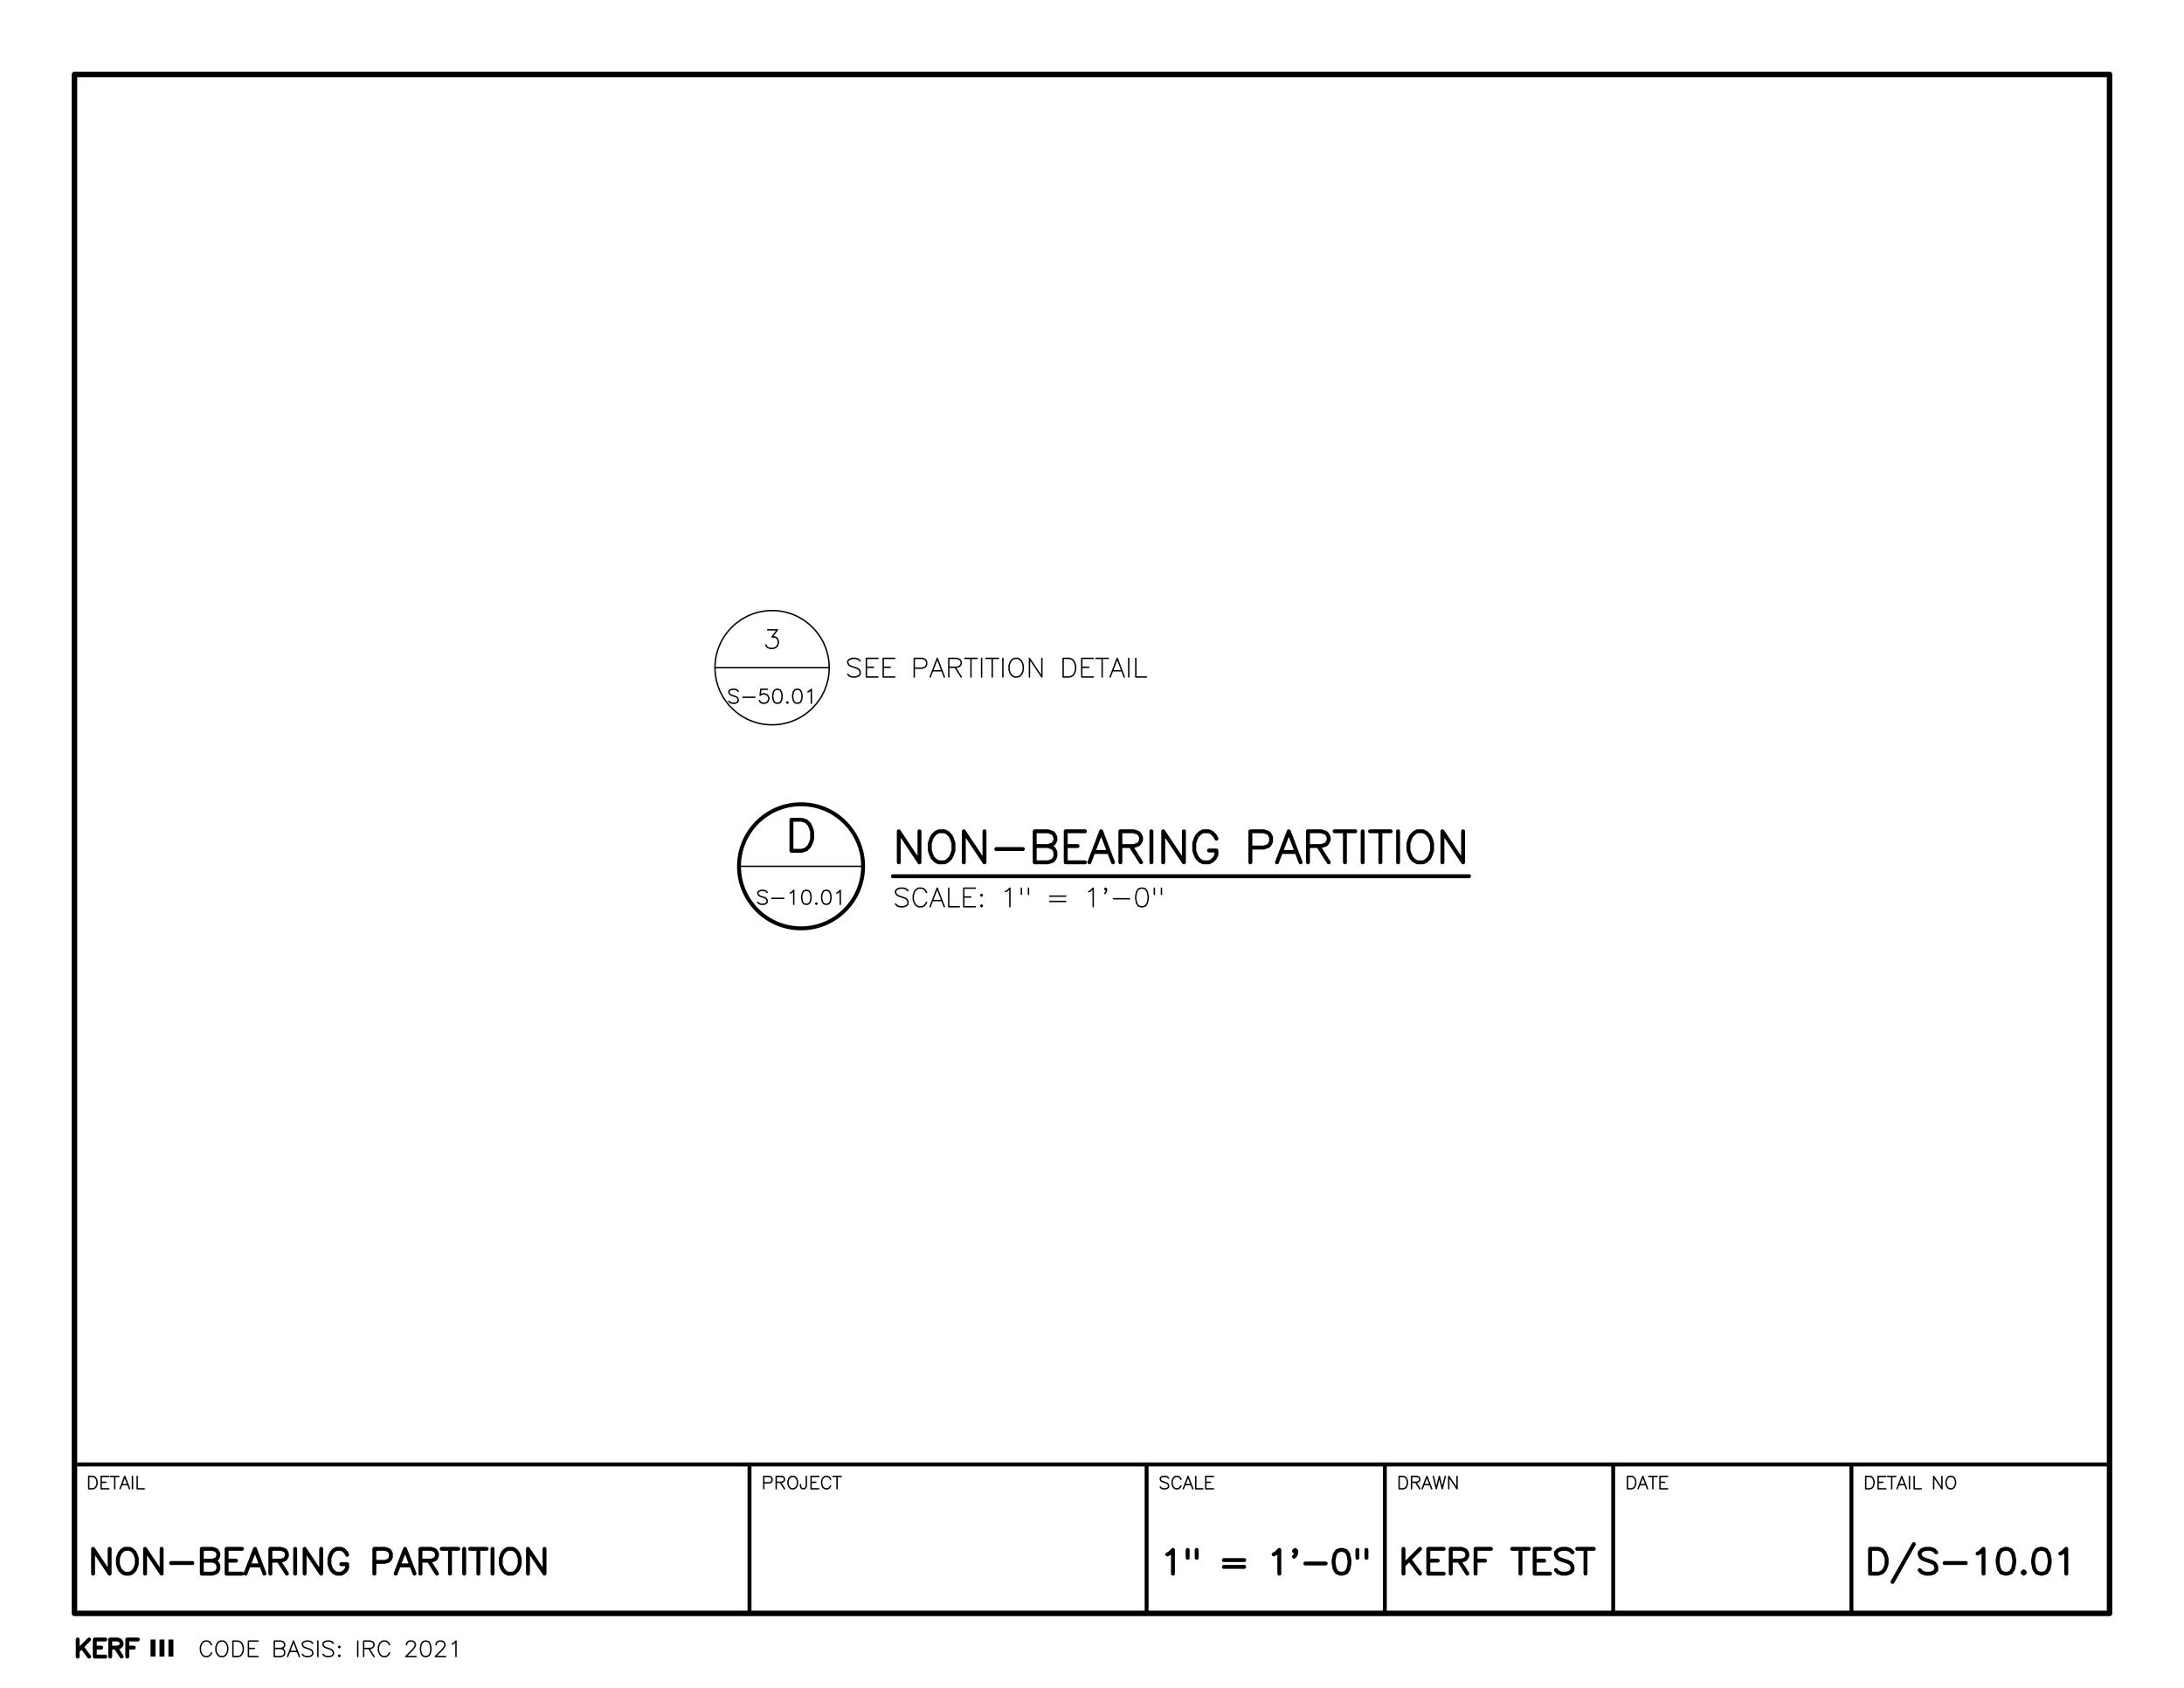
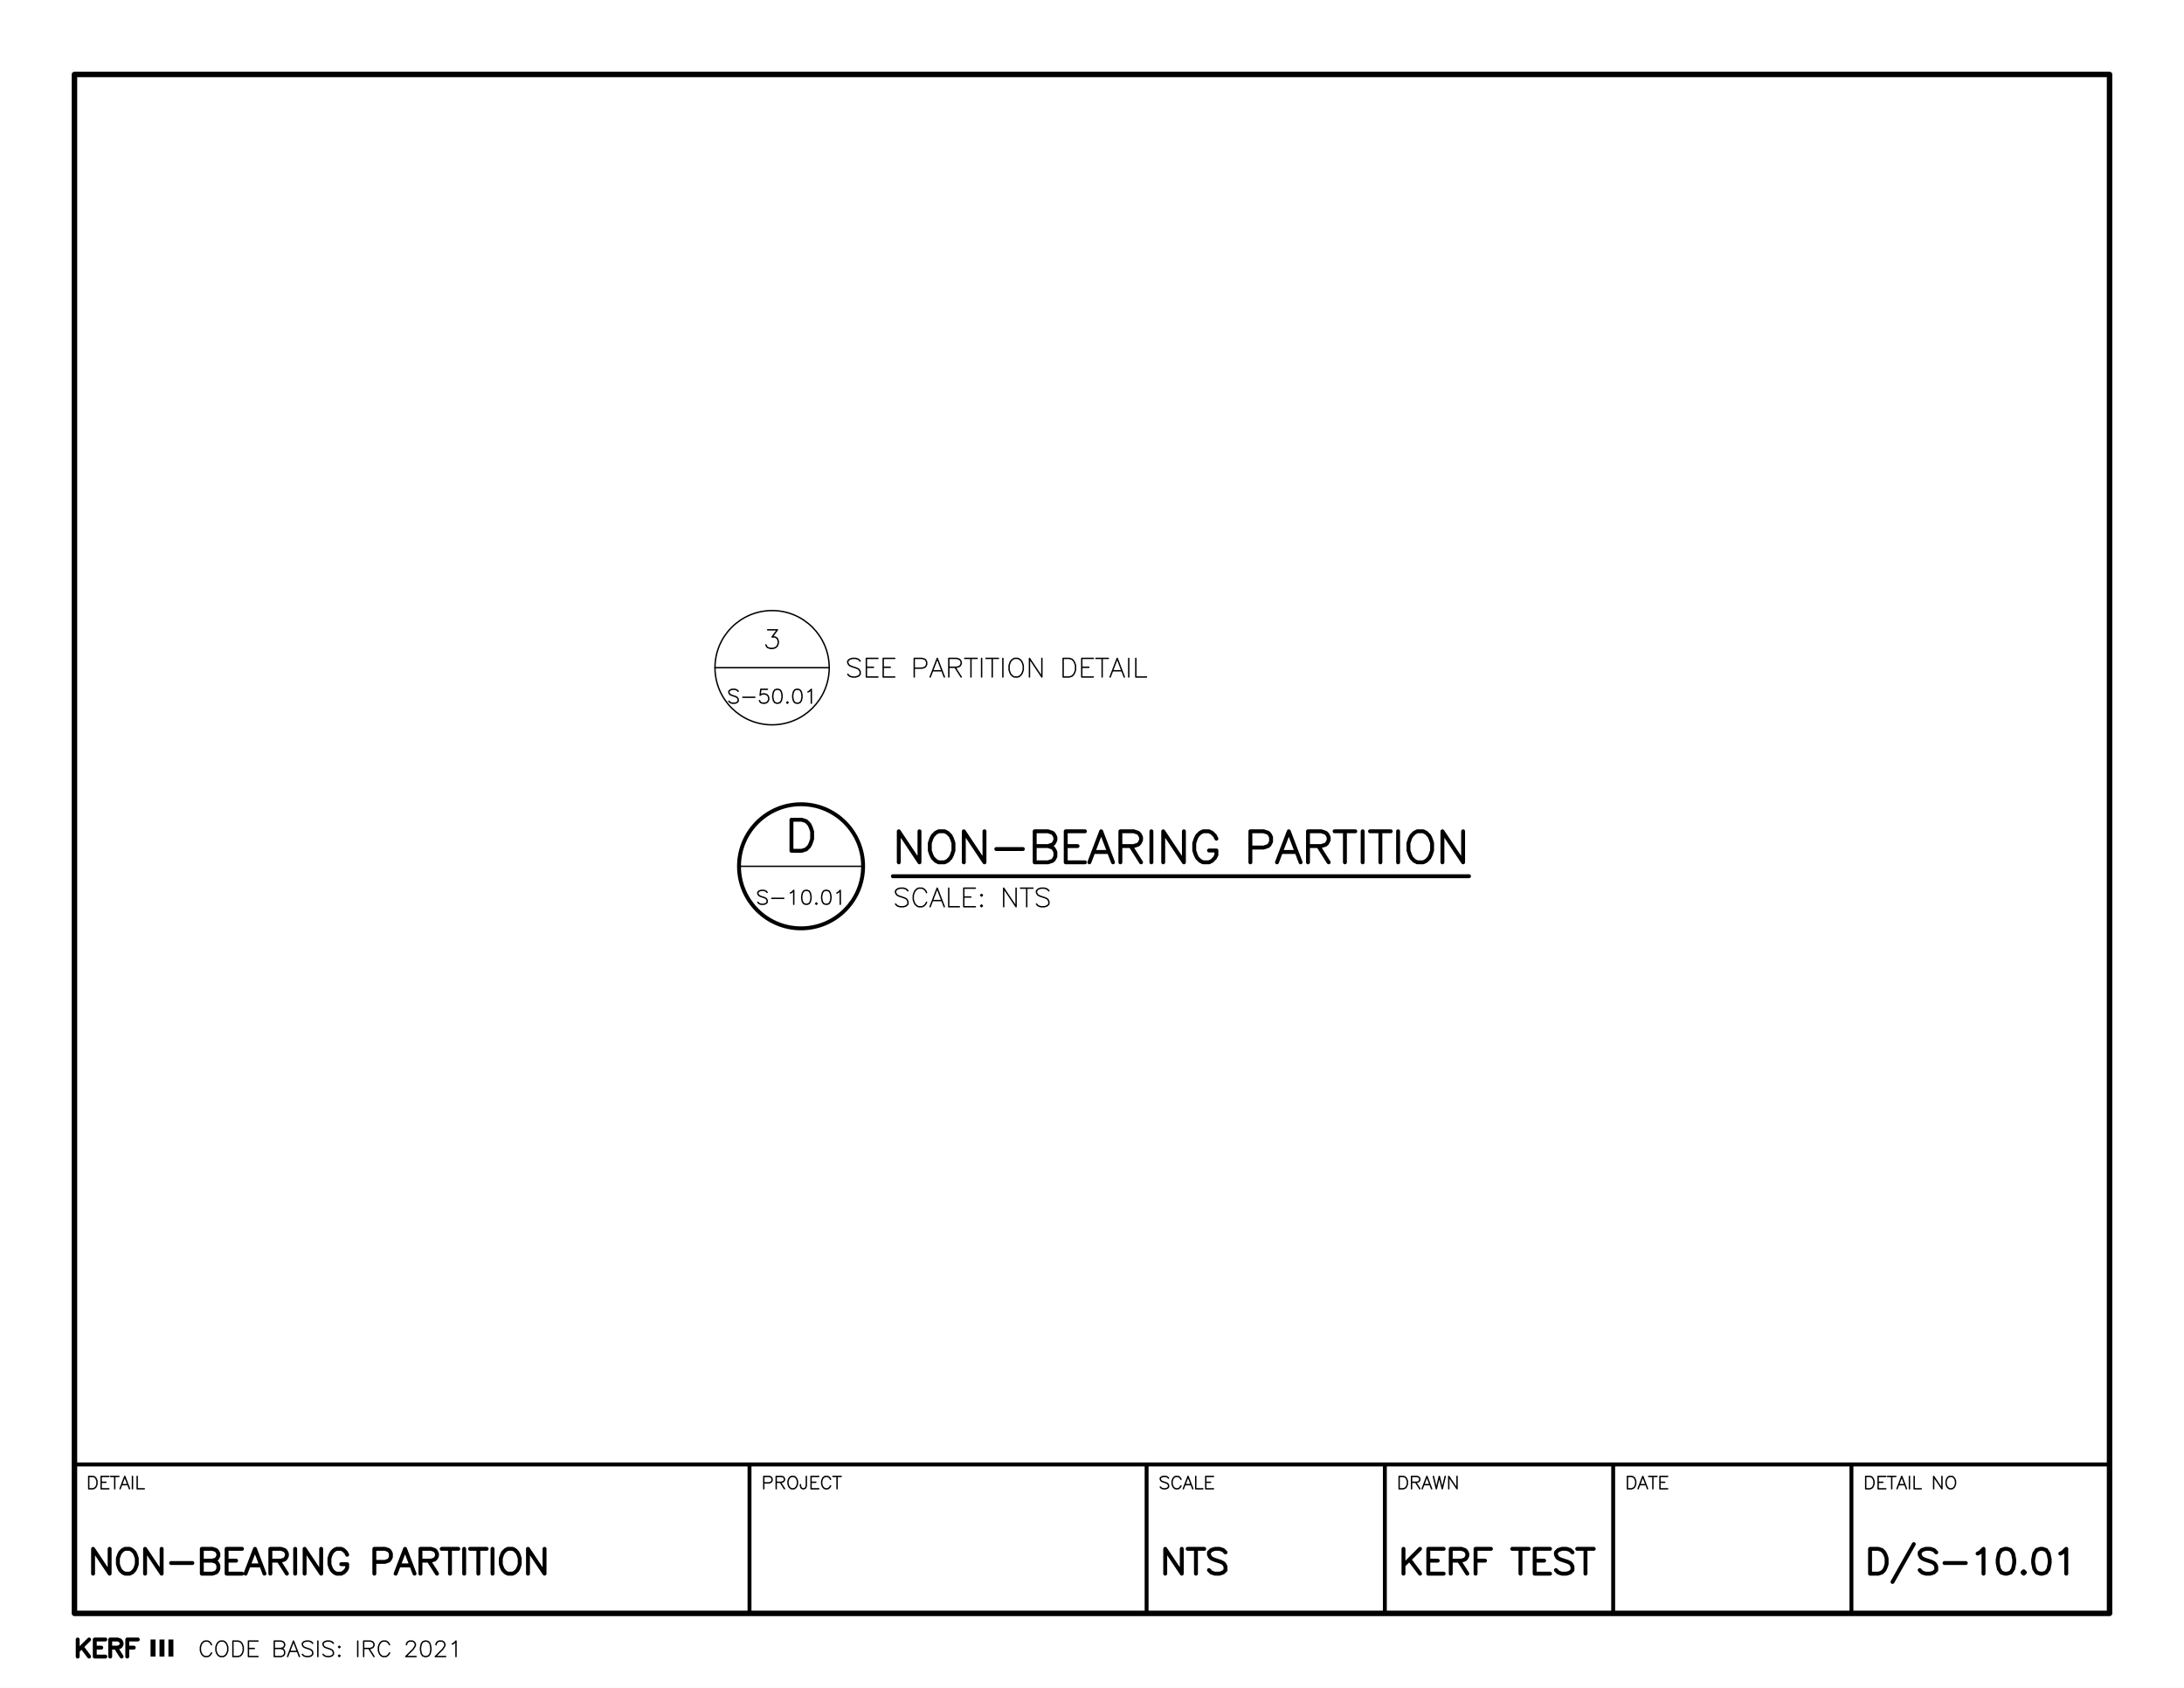
<svg xmlns="http://www.w3.org/2000/svg" width="11in" height="8.5in" viewBox="0 0 1056 816">
  <rect width="100%" height="100%" fill="#fff" />
  <g id="S-ANNO-NOTE">
    <g data-src="r_see">
      <path d="M345.706 322.8A27.617 27.617 0 0 1 400.94 322.8A27.617 27.617 0 0 1 345.706 322.8Z" fill="none" stroke="#000" stroke-linecap="round" stroke-linejoin="round" stroke-width="0.68" />
      <path d="M345.706 322.8L400.94 322.8" fill="none" stroke="#000" stroke-linecap="round" stroke-linejoin="round" stroke-width="0.68" />
      <path d="M371.18 304.491L375.894 304.491L373.323 307.92L374.609 307.92L375.466 308.349L375.894 308.777L376.323 310.063L376.323 310.92L375.894 312.206L375.037 313.063L373.751 313.491L372.466 313.491L371.18 313.063L370.751 312.634L370.323 311.777" fill="none" stroke="#000" stroke-linecap="round" stroke-linejoin="round" stroke-width="0.68" />
      <path d="M356.93 334.198L356.287 333.555L355.323 333.234L354.037 333.234L353.073 333.555L352.43 334.198L352.43 334.841L352.751 335.484L353.073 335.805L353.716 336.126L355.644 336.769L356.287 337.091L356.609 337.412L356.93 338.055L356.93 339.019L356.287 339.662L355.323 339.984L354.037 339.984L353.073 339.662L352.43 339.019M359.18 337.091L364.966 337.091M371.073 333.234L367.859 333.234L367.537 336.126L367.859 335.805L368.823 335.484L369.787 335.484L370.751 335.805L371.394 336.448L371.716 337.412L371.716 338.055L371.394 339.019L370.751 339.662L369.787 339.984L368.823 339.984L367.859 339.662L367.537 339.341L367.216 338.698M375.573 333.234L374.609 333.555L373.966 334.519L373.644 336.126L373.644 337.091L373.966 338.698L374.609 339.662L375.573 339.984L376.216 339.984L377.18 339.662L377.823 338.698L378.144 337.091L378.144 336.126L377.823 334.519L377.18 333.555L376.216 333.234L375.573 333.234M380.716 339.341L380.394 339.662L380.716 339.984L381.037 339.662L380.716 339.341M385.216 333.234L384.251 333.555L383.609 334.519L383.287 336.126L383.287 337.091L383.609 338.698L384.251 339.662L385.216 339.984L385.859 339.984L386.823 339.662L387.466 338.698L387.787 337.091L387.787 336.126L387.466 334.519L386.823 333.555L385.859 333.234L385.216 333.234M390.68 334.519L391.323 334.198L392.287 333.234L392.287 339.984" fill="none" stroke="#000" stroke-linecap="round" stroke-linejoin="round" stroke-width="0.68" />
      <path d="M415.906 319.586L415.049 318.729L413.763 318.3L412.049 318.3L410.763 318.729L409.906 319.586L409.906 320.443L410.334 321.3L410.763 321.729L411.62 322.157L414.191 323.014L415.049 323.443L415.477 323.871L415.906 324.729L415.906 326.014L415.049 326.871L413.763 327.3L412.049 327.3L410.763 326.871L409.906 326.014M418.906 318.3L418.906 327.3M418.906 318.3L424.477 318.3M418.906 322.586L422.334 322.586M418.906 327.3L424.477 327.3M427.049 318.3L427.049 327.3M427.049 318.3L432.62 318.3M427.049 322.586L430.477 322.586M427.049 327.3L432.62 327.3M442.049 318.3L442.049 327.3M442.049 318.3L445.906 318.3L447.191 318.729L447.62 319.157L448.049 320.014L448.049 321.3L447.62 322.157L447.191 322.586L445.906 323.014L442.049 323.014M453.191 318.3L449.763 327.3M453.191 318.3L456.62 327.3M451.049 324.3L455.334 324.3M458.763 318.3L458.763 327.3M458.763 318.3L462.62 318.3L463.906 318.729L464.334 319.157L464.763 320.014L464.763 320.871L464.334 321.729L463.906 322.157L462.62 322.586L458.763 322.586M461.763 322.586L464.763 327.3M469.477 318.3L469.477 327.3M466.477 318.3L472.477 318.3M474.62 318.3L474.62 327.3M479.763 318.3L479.763 327.3M476.763 318.3L482.763 318.3M484.906 318.3L484.906 327.3M490.477 318.3L489.62 318.729L488.763 319.586L488.334 320.443L487.906 321.729L487.906 323.871L488.334 325.157L488.763 326.014L489.62 326.871L490.477 327.3L492.191 327.3L493.049 326.871L493.906 326.014L494.334 325.157L494.763 323.871L494.763 321.729L494.334 320.443L493.906 319.586L493.049 318.729L492.191 318.3L490.477 318.3M497.763 318.3L497.763 327.3M497.763 318.3L503.763 327.3M503.763 318.3L503.763 327.3M514.049 318.3L514.049 327.3M514.049 318.3L517.049 318.3L518.334 318.729L519.191 319.586L519.62 320.443L520.049 321.729L520.049 323.871L519.62 325.157L519.191 326.014L518.334 326.871L517.049 327.3L514.049 327.3M523.049 318.3L523.049 327.3M523.049 318.3L528.62 318.3M523.049 322.586L526.477 322.586M523.049 327.3L528.62 327.3M532.906 318.3L532.906 327.3M529.906 318.3L535.906 318.3M540.191 318.3L536.763 327.3M540.191 318.3L543.62 327.3M538.049 324.3L542.334 324.3M545.763 318.3L545.763 327.3M549.191 318.3L549.191 327.3M549.191 327.3L554.334 327.3" fill="none" stroke="#000" stroke-linecap="round" stroke-linejoin="round" stroke-width="0.68" />
    </g>
    <g data-src="title:D">
      <path d="M357.323 418.817L417.323 418.817" fill="none" stroke="#000" stroke-linecap="round" stroke-linejoin="round" stroke-width="0.68" />
    </g>
  </g>
  <g id="S-ANNO-TTLB">
    <g data-src="title:D">
      <path d="M357.323 418.817A30 30 0 0 1 417.323 418.817A30 30 0 0 1 357.323 418.817Z" fill="none" stroke="#000" stroke-linecap="round" stroke-linejoin="round" stroke-width="1.89" />
      <path d="M382.68 396.317L382.68 411.317M382.68 396.317L387.68 396.317L389.823 397.031L391.251 398.46L391.966 399.889L392.68 402.031L392.68 405.603L391.966 407.746L391.251 409.174L389.823 410.603L387.68 411.317L382.68 411.317" fill="none" stroke="#000" stroke-linecap="round" stroke-linejoin="round" stroke-width="1.89" />
      <path d="M370.93 431.406L370.287 430.764L369.323 430.442L368.037 430.442L367.073 430.764L366.43 431.406L366.43 432.049L366.751 432.692L367.073 433.014L367.716 433.335L369.644 433.978L370.287 434.299L370.609 434.621L370.93 435.264L370.93 436.228L370.287 436.871L369.323 437.192L368.037 437.192L367.073 436.871L366.43 436.228M373.18 434.299L378.966 434.299M382.18 431.728L382.823 431.406L383.787 430.442L383.787 437.192M389.573 430.442L388.609 430.764L387.966 431.728L387.644 433.335L387.644 434.299L387.966 435.906L388.609 436.871L389.573 437.192L390.216 437.192L391.18 436.871L391.823 435.906L392.144 434.299L392.144 433.335L391.823 431.728L391.18 430.764L390.216 430.442L389.573 430.442M394.716 436.549L394.394 436.871L394.716 437.192L395.037 436.871L394.716 436.549M399.216 430.442L398.251 430.764L397.609 431.728L397.287 433.335L397.287 434.299L397.609 435.906L398.251 436.871L399.216 437.192L399.859 437.192L400.823 436.871L401.466 435.906L401.787 434.299L401.787 433.335L401.466 431.728L400.823 430.764L399.859 430.442L399.216 430.442M404.68 431.728L405.323 431.406L406.287 430.442L406.287 437.192" fill="none" stroke="#000" stroke-linecap="round" stroke-linejoin="round" stroke-width="0.68" />
      <path d="M434.58 401.897L434.58 416.897M434.58 401.897L444.58 416.897M444.58 401.897L444.58 416.897M453.866 401.897L452.437 402.611L451.009 404.04L450.294 405.469L449.58 407.611L449.58 411.183L450.294 413.326L451.009 414.754L452.437 416.183L453.866 416.897L456.723 416.897L458.151 416.183L459.58 414.754L460.294 413.326L461.009 411.183L461.009 407.611L460.294 405.469L459.58 404.04L458.151 402.611L456.723 401.897L453.866 401.897M466.009 401.897L466.009 416.897M466.009 401.897L476.009 416.897M476.009 401.897L476.009 416.897M481.723 410.469L494.58 410.469M500.294 401.897L500.294 416.897M500.294 401.897L506.723 401.897L508.866 402.611L509.58 403.326L510.294 404.754L510.294 406.183L509.58 407.611L508.866 408.326L506.723 409.04M500.294 409.04L506.723 409.04L508.866 409.754L509.58 410.469L510.294 411.897L510.294 414.04L509.58 415.469L508.866 416.183L506.723 416.897L500.294 416.897M515.294 401.897L515.294 416.897M515.294 401.897L524.58 401.897M515.294 409.04L521.009 409.04M515.294 416.897L524.58 416.897M532.437 401.897L526.723 416.897M532.437 401.897L538.151 416.897M528.866 411.897L536.009 411.897M541.723 401.897L541.723 416.897M541.723 401.897L548.151 401.897L550.294 402.611L551.009 403.326L551.723 404.754L551.723 406.183L551.009 407.611L550.294 408.326L548.151 409.04L541.723 409.04M546.723 409.04L551.723 416.897M556.723 401.897L556.723 416.897M562.437 401.897L562.437 416.897M562.437 401.897L572.437 416.897M572.437 401.897L572.437 416.897M588.151 405.469L587.437 404.04L586.009 402.611L584.58 401.897L581.723 401.897L580.294 402.611L578.866 404.04L578.151 405.469L577.437 407.611L577.437 411.183L578.151 413.326L578.866 414.754L580.294 416.183L581.723 416.897L584.58 416.897L586.009 416.183L587.437 414.754L588.151 413.326L588.151 411.183M584.58 411.183L588.151 411.183M604.58 401.897L604.58 416.897M604.58 401.897L611.009 401.897L613.151 402.611L613.866 403.326L614.58 404.754L614.58 406.897L613.866 408.326L613.151 409.04L611.009 409.754L604.58 409.754M623.151 401.897L617.437 416.897M623.151 401.897L628.866 416.897M619.58 411.897L626.723 411.897M632.437 401.897L632.437 416.897M632.437 401.897L638.866 401.897L641.009 402.611L641.723 403.326L642.437 404.754L642.437 406.183L641.723 407.611L641.009 408.326L638.866 409.04L632.437 409.04M637.437 409.04L642.437 416.897M650.294 401.897L650.294 416.897M645.294 401.897L655.294 401.897M658.866 401.897L658.866 416.897M667.437 401.897L667.437 416.897M662.437 401.897L672.437 401.897M676.009 401.897L676.009 416.897M685.294 401.897L683.866 402.611L682.437 404.04L681.723 405.469L681.009 407.611L681.009 411.183L681.723 413.326L682.437 414.754L683.866 416.183L685.294 416.897L688.151 416.897L689.58 416.183L691.009 414.754L691.723 413.326L692.437 411.183L692.437 407.611L691.723 405.469L691.009 404.04L689.58 402.611L688.151 401.897L685.294 401.897M697.437 401.897L697.437 416.897M697.437 401.897L707.437 416.897M707.437 401.897L707.437 416.897" fill="none" stroke="#000" stroke-linecap="round" stroke-linejoin="round" stroke-width="1.89" />
      <path d="M431.723 423.617L710.294 423.617" fill="none" stroke="#000" stroke-linecap="round" stroke-linejoin="round" stroke-width="1.89" />
-       <path d="M439.009 430.663L438.151 429.806L436.866 429.377L435.151 429.377L433.866 429.806L433.009 430.663L433.009 431.52L433.437 432.377L433.866 432.806L434.723 433.234L437.294 434.091L438.151 434.52L438.58 434.949L439.009 435.806L439.009 437.091L438.151 437.949L436.866 438.377L435.151 438.377L433.866 437.949L433.009 437.091M448.009 431.52L447.58 430.663L446.723 429.806L445.866 429.377L444.151 429.377L443.294 429.806L442.437 430.663L442.009 431.52L441.58 432.806L441.58 434.949L442.009 436.234L442.437 437.091L443.294 437.949L444.151 438.377L445.866 438.377L446.723 437.949L447.58 437.091L448.009 436.234M453.151 429.377L449.723 438.377M453.151 429.377L456.58 438.377M451.009 435.377L455.294 435.377M458.723 429.377L458.723 438.377M458.723 438.377L463.866 438.377M466.009 429.377L466.009 438.377M466.009 429.377L471.58 429.377M466.009 433.663L469.437 433.663M466.009 438.377L471.58 438.377M474.58 432.377L474.151 432.806L474.58 433.234L475.009 432.806L474.58 432.377M474.58 437.52L474.151 437.949L474.58 438.377L475.009 437.949L474.58 437.52M486.151 431.091L487.009 430.663L488.294 429.377L488.294 438.377M493.866 429.377L493.866 432.377M497.294 429.377L497.294 432.377M507.58 433.234L515.294 433.234M507.58 435.806L515.294 435.806M526.437 431.091L527.294 430.663L528.58 429.377L528.58 438.377M534.58 430.234L534.151 429.806L534.58 429.377L535.009 429.806L535.009 430.663L534.58 431.52L534.151 431.949M538.437 434.52L546.151 434.52M551.723 429.377L550.437 429.806L549.58 431.091L549.151 433.234L549.151 434.52L549.58 436.663L550.437 437.949L551.723 438.377L552.58 438.377L553.866 437.949L554.723 436.663L555.151 434.52L555.151 433.234L554.723 431.091L553.866 429.806L552.58 429.377L551.723 429.377M558.151 429.377L558.151 432.377M561.58 429.377L561.58 432.377" fill="none" stroke="#000" stroke-linecap="round" stroke-linejoin="round" stroke-width="0.68" />
+       <path d="M439.009 430.663L438.151 429.806L436.866 429.377L435.151 429.377L433.866 429.806L433.009 430.663L433.009 431.52L433.437 432.377L433.866 432.806L434.723 433.234L437.294 434.091L438.151 434.52L438.58 434.949L439.009 435.806L439.009 437.091L438.151 437.949L436.866 438.377L435.151 438.377L433.866 437.949L433.009 437.091M448.009 431.52L447.58 430.663L446.723 429.806L445.866 429.377L444.151 429.377L443.294 429.806L442.437 430.663L442.009 431.52L441.58 432.806L441.58 434.949L442.009 436.234L442.437 437.091L443.294 437.949L444.151 438.377L445.866 438.377L446.723 437.949L447.58 437.091L448.009 436.234M453.151 429.377L449.723 438.377M453.151 429.377L456.58 438.377M451.009 435.377L455.294 435.377M458.723 429.377L458.723 438.377M458.723 438.377L463.866 438.377M466.009 429.377L466.009 438.377M466.009 429.377L471.58 429.377M466.009 433.663L469.437 433.663M466.009 438.377L471.58 438.377M474.58 432.377L474.151 432.806L474.58 433.234L475.009 432.806L474.58 432.377M474.58 437.52L474.151 437.949L474.58 438.377L475.009 437.949L474.58 437.52M485.294 429.377L485.294 438.377M485.294 429.377L491.294 438.377M491.294 429.377L491.294 438.377M496.437 429.377L496.437 438.377M493.437 429.377L499.437 429.377M507.151 430.663L506.294 429.806L505.009 429.377L503.294 429.377L502.009 429.806L501.151 430.663L501.151 431.52L501.58 432.377L502.009 432.806L502.866 433.234L505.437 434.091L506.294 434.52L506.723 434.949L507.151 435.806L507.151 437.091L506.294 437.949L505.009 438.377L503.294 438.377L502.009 437.949L501.151 437.091" fill="none" stroke="#000" stroke-linecap="round" stroke-linejoin="round" stroke-width="0.68" />
    </g>
    <g data-src="sheet">
      <path d="M36 780L1020 780L1020 36L36 36L36 780Z" fill="none" stroke="#000" stroke-linecap="round" stroke-linejoin="round" stroke-width="2.646" />
      <path d="M36 780L1020 780L1020 708L36 708L36 780Z" fill="none" stroke="#000" stroke-linecap="round" stroke-linejoin="round" stroke-width="1.89" />
      <path d="M42.903 713.76L42.903 719.76M42.903 713.76L44.903 713.76L45.76 714.046L46.331 714.617L46.617 715.189L46.903 716.046L46.903 717.474L46.617 718.331L46.331 718.903L45.76 719.474L44.903 719.76L42.903 719.76M48.903 713.76L48.903 719.76M48.903 713.76L52.617 713.76M48.903 716.617L51.189 716.617M48.903 719.76L52.617 719.76M55.474 713.76L55.474 719.76M53.474 713.76L57.474 713.76M60.331 713.76L58.046 719.76M60.331 713.76L62.617 719.76M58.903 717.76L61.76 717.76M64.046 713.76L64.046 719.76M66.331 713.76L66.331 719.76M66.331 719.76L69.76 719.76" fill="none" stroke="#000" stroke-linecap="round" stroke-linejoin="round" stroke-width="0.68" />
      <path d="M45.006 748.8L45.006 760.8M45.006 748.8L53.006 760.8M53.006 748.8L53.006 760.8M60.434 748.8L59.291 749.371L58.149 750.514L57.577 751.657L57.006 753.371L57.006 756.229L57.577 757.943L58.149 759.086L59.291 760.229L60.434 760.8L62.72 760.8L63.863 760.229L65.006 759.086L65.577 757.943L66.149 756.229L66.149 753.371L65.577 751.657L65.006 750.514L63.863 749.371L62.72 748.8L60.434 748.8M70.149 748.8L70.149 760.8M70.149 748.8L78.149 760.8M78.149 748.8L78.149 760.8M82.72 755.657L93.006 755.657M97.577 748.8L97.577 760.8M97.577 748.8L102.72 748.8L104.434 749.371L105.006 749.943L105.577 751.086L105.577 752.229L105.006 753.371L104.434 753.943L102.72 754.514M97.577 754.514L102.72 754.514L104.434 755.086L105.006 755.657L105.577 756.8L105.577 758.514L105.006 759.657L104.434 760.229L102.72 760.8L97.577 760.8M109.577 748.8L109.577 760.8M109.577 748.8L117.006 748.8M109.577 754.514L114.149 754.514M109.577 760.8L117.006 760.8M123.291 748.8L118.72 760.8M123.291 748.8L127.863 760.8M120.434 756.8L126.149 756.8M130.72 748.8L130.72 760.8M130.72 748.8L135.863 748.8L137.577 749.371L138.149 749.943L138.72 751.086L138.72 752.229L138.149 753.371L137.577 753.943L135.863 754.514L130.72 754.514M134.72 754.514L138.72 760.8M142.72 748.8L142.72 760.8M147.291 748.8L147.291 760.8M147.291 748.8L155.291 760.8M155.291 748.8L155.291 760.8M167.863 751.657L167.291 750.514L166.149 749.371L165.006 748.8L162.72 748.8L161.577 749.371L160.434 750.514L159.863 751.657L159.291 753.371L159.291 756.229L159.863 757.943L160.434 759.086L161.577 760.229L162.72 760.8L165.006 760.8L166.149 760.229L167.291 759.086L167.863 757.943L167.863 756.229M165.006 756.229L167.863 756.229M181.006 748.8L181.006 760.8M181.006 748.8L186.149 748.8L187.863 749.371L188.434 749.943L189.006 751.086L189.006 752.8L188.434 753.943L187.863 754.514L186.149 755.086L181.006 755.086M195.863 748.8L191.291 760.8M195.863 748.8L200.434 760.8M193.006 756.8L198.72 756.8M203.291 748.8L203.291 760.8M203.291 748.8L208.434 748.8L210.149 749.371L210.72 749.943L211.291 751.086L211.291 752.229L210.72 753.371L210.149 753.943L208.434 754.514L203.291 754.514M207.291 754.514L211.291 760.8M217.577 748.8L217.577 760.8M213.577 748.8L221.577 748.8M224.434 748.8L224.434 760.8M231.291 748.8L231.291 760.8M227.291 748.8L235.291 748.8M238.149 748.8L238.149 760.8M245.577 748.8L244.434 749.371L243.291 750.514L242.72 751.657L242.149 753.371L242.149 756.229L242.72 757.943L243.291 759.086L244.434 760.229L245.577 760.8L247.863 760.8L249.006 760.229L250.149 759.086L250.72 757.943L251.291 756.229L251.291 753.371L250.72 751.657L250.149 750.514L249.006 749.371L247.863 748.8L245.577 748.8M255.291 748.8L255.291 760.8M255.291 748.8L263.291 760.8M263.291 748.8L263.291 760.8" fill="none" stroke="#000" stroke-linecap="round" stroke-linejoin="round" stroke-width="1.89" />
      <path d="M362.4 780L362.4 708" fill="none" stroke="#000" stroke-linecap="round" stroke-linejoin="round" stroke-width="1.89" />
      <path d="M369.303 713.76L369.303 719.76M369.303 713.76L371.874 713.76L372.731 714.046L373.017 714.331L373.303 714.903L373.303 715.76L373.017 716.331L372.731 716.617L371.874 716.903L369.303 716.903M375.303 713.76L375.303 719.76M375.303 713.76L377.874 713.76L378.731 714.046L379.017 714.331L379.303 714.903L379.303 715.474L379.017 716.046L378.731 716.331L377.874 716.617L375.303 716.617M377.303 716.617L379.303 719.76M382.731 713.76L382.16 714.046L381.589 714.617L381.303 715.189L381.017 716.046L381.017 717.474L381.303 718.331L381.589 718.903L382.16 719.474L382.731 719.76L383.874 719.76L384.446 719.474L385.017 718.903L385.303 718.331L385.589 717.474L385.589 716.046L385.303 715.189L385.017 714.617L384.446 714.046L383.874 713.76L382.731 713.76M389.874 713.76L389.874 718.331L389.589 719.189L389.303 719.474L388.731 719.76L388.16 719.76L387.589 719.474L387.303 719.189L387.017 718.331L387.017 717.76M392.16 713.76L392.16 719.76M392.16 713.76L395.874 713.76M392.16 716.617L394.446 716.617M392.16 719.76L395.874 719.76M401.589 715.189L401.303 714.617L400.731 714.046L400.16 713.76L399.017 713.76L398.446 714.046L397.874 714.617L397.589 715.189L397.303 716.046L397.303 717.474L397.589 718.331L397.874 718.903L398.446 719.474L399.017 719.76L400.16 719.76L400.731 719.474L401.303 718.903L401.589 718.331M404.731 713.76L404.731 719.76M402.731 713.76L406.731 713.76" fill="none" stroke="#000" stroke-linecap="round" stroke-linejoin="round" stroke-width="0.68" />
      <path d="M554.4 780L554.4 708" fill="none" stroke="#000" stroke-linecap="round" stroke-linejoin="round" stroke-width="1.89" />
      <path d="M565.017 714.617L564.446 714.046L563.589 713.76L562.446 713.76L561.589 714.046L561.017 714.617L561.017 715.189L561.303 715.76L561.589 716.046L562.16 716.331L563.874 716.903L564.446 717.189L564.731 717.474L565.017 718.046L565.017 718.903L564.446 719.474L563.589 719.76L562.446 719.76L561.589 719.474L561.017 718.903M571.017 715.189L570.731 714.617L570.16 714.046L569.589 713.76L568.446 713.76L567.874 714.046L567.303 714.617L567.017 715.189L566.731 716.046L566.731 717.474L567.017 718.331L567.303 718.903L567.874 719.474L568.446 719.76L569.589 719.76L570.16 719.474L570.731 718.903L571.017 718.331M574.446 713.76L572.16 719.76M574.446 713.76L576.731 719.76M573.017 717.76L575.874 717.76M578.16 713.76L578.16 719.76M578.16 719.76L581.589 719.76M583.017 713.76L583.017 719.76M583.017 713.76L586.731 713.76M583.017 716.617L585.303 716.617M583.017 719.76L586.731 719.76" fill="none" stroke="#000" stroke-linecap="round" stroke-linejoin="round" stroke-width="0.68" />
-       <path d="M564.403 751.499L565.497 750.952L567.138 749.311L567.138 760.8M574.25 749.311L574.25 753.141M578.627 749.311L578.627 753.141M591.757 754.235L601.605 754.235M591.757 757.517L601.605 757.517M615.83 751.499L616.924 750.952L618.565 749.311L618.565 760.8M626.225 750.405L625.677 749.858L626.225 749.311L626.772 749.858L626.772 750.952L626.225 752.046L625.677 752.594M631.148 755.876L640.996 755.876M648.108 749.311L646.467 749.858L645.373 751.499L644.826 754.235L644.826 755.876L645.373 758.612L646.467 760.253L648.108 760.8L649.203 760.8L650.844 760.253L651.938 758.612L652.485 755.876L652.485 754.235L651.938 751.499L650.844 749.858L649.203 749.311L648.108 749.311M656.315 749.311L656.315 753.141M660.692 749.311L660.692 753.141" fill="none" stroke="#000" stroke-linecap="round" stroke-linejoin="round" stroke-width="1.89" />
+       <path d="M563.406 748.8L563.406 760.8M563.406 748.8L571.406 760.8M571.406 748.8L571.406 760.8M578.263 748.8L578.263 760.8M574.263 748.8L582.263 748.8M592.549 750.514L591.406 749.371L589.691 748.8L587.406 748.8L585.691 749.371L584.549 750.514L584.549 751.657L585.12 752.8L585.691 753.371L586.834 753.943L590.263 755.086L591.406 755.657L591.977 756.229L592.549 757.371L592.549 759.086L591.406 760.229L589.691 760.8L587.406 760.8L585.691 760.229L584.549 759.086" fill="none" stroke="#000" stroke-linecap="round" stroke-linejoin="round" stroke-width="1.89" />
      <path d="M669.6 780L669.6 708" fill="none" stroke="#000" stroke-linecap="round" stroke-linejoin="round" stroke-width="1.89" />
      <path d="M676.503 713.76L676.503 719.76M676.503 713.76L678.503 713.76L679.36 714.046L679.931 714.617L680.217 715.189L680.503 716.046L680.503 717.474L680.217 718.331L679.931 718.903L679.36 719.474L678.503 719.76L676.503 719.76M682.503 713.76L682.503 719.76M682.503 713.76L685.074 713.76L685.931 714.046L686.217 714.331L686.503 714.903L686.503 715.474L686.217 716.046L685.931 716.331L685.074 716.617L682.503 716.617M684.503 716.617L686.503 719.76M689.931 713.76L687.646 719.76M689.931 713.76L692.217 719.76M688.503 717.76L691.36 717.76M693.074 713.76L694.503 719.76M695.931 713.76L694.503 719.76M695.931 713.76L697.36 719.76M698.789 713.76L697.36 719.76M700.503 713.76L700.503 719.76M700.503 713.76L704.503 719.76M704.503 713.76L704.503 719.76" fill="none" stroke="#000" stroke-linecap="round" stroke-linejoin="round" stroke-width="0.68" />
      <path d="M678.606 748.8L678.606 760.8M686.606 748.8L678.606 756.8M681.463 753.943L686.606 760.8M690.606 748.8L690.606 760.8M690.606 748.8L698.034 748.8M690.606 754.514L695.177 754.514M690.606 760.8L698.034 760.8M701.463 748.8L701.463 760.8M701.463 748.8L706.606 748.8L708.32 749.371L708.891 749.943L709.463 751.086L709.463 752.229L708.891 753.371L708.32 753.943L706.606 754.514L701.463 754.514M705.463 754.514L709.463 760.8M713.463 748.8L713.463 760.8M713.463 748.8L720.891 748.8M713.463 754.514L718.034 754.514M735.177 748.8L735.177 760.8M731.177 748.8L739.177 748.8M742.034 748.8L742.034 760.8M742.034 748.8L749.463 748.8M742.034 754.514L746.606 754.514M742.034 760.8L749.463 760.8M760.32 750.514L759.177 749.371L757.463 748.8L755.177 748.8L753.463 749.371L752.32 750.514L752.32 751.657L752.891 752.8L753.463 753.371L754.606 753.943L758.034 755.086L759.177 755.657L759.749 756.229L760.32 757.371L760.32 759.086L759.177 760.229L757.463 760.8L755.177 760.8L753.463 760.229L752.32 759.086M766.606 748.8L766.606 760.8M762.606 748.8L770.606 748.8" fill="none" stroke="#000" stroke-linecap="round" stroke-linejoin="round" stroke-width="1.89" />
      <path d="M780 780L780 708" fill="none" stroke="#000" stroke-linecap="round" stroke-linejoin="round" stroke-width="1.89" />
      <path d="M786.903 713.76L786.903 719.76M786.903 713.76L788.903 713.76L789.76 714.046L790.331 714.617L790.617 715.189L790.903 716.046L790.903 717.474L790.617 718.331L790.331 718.903L789.76 719.474L788.903 719.76L786.903 719.76M794.331 713.76L792.046 719.76M794.331 713.76L796.617 719.76M792.903 717.76L795.76 717.76M799.189 713.76L799.189 719.76M797.189 713.76L801.189 713.76M802.617 713.76L802.617 719.76M802.617 713.76L806.331 713.76M802.617 716.617L804.903 716.617M802.617 719.76L806.331 719.76" fill="none" stroke="#000" stroke-linecap="round" stroke-linejoin="round" stroke-width="0.68" />
      <path d="M895.2 780L895.2 708" fill="none" stroke="#000" stroke-linecap="round" stroke-linejoin="round" stroke-width="1.89" />
      <path d="M902.103 713.76L902.103 719.76M902.103 713.76L904.103 713.76L904.96 714.046L905.531 714.617L905.817 715.189L906.103 716.046L906.103 717.474L905.817 718.331L905.531 718.903L904.96 719.474L904.103 719.76L902.103 719.76M908.103 713.76L908.103 719.76M908.103 713.76L911.817 713.76M908.103 716.617L910.389 716.617M908.103 719.76L911.817 719.76M914.674 713.76L914.674 719.76M912.674 713.76L916.674 713.76M919.531 713.76L917.246 719.76M919.531 713.76L921.817 719.76M918.103 717.76L920.96 717.76M923.246 713.76L923.246 719.76M925.531 713.76L925.531 719.76M925.531 719.76L928.96 719.76M934.96 713.76L934.96 719.76M934.96 713.76L938.96 719.76M938.96 713.76L938.96 719.76M942.674 713.76L942.103 714.046L941.531 714.617L941.246 715.189L940.96 716.046L940.96 717.474L941.246 718.331L941.531 718.903L942.103 719.474L942.674 719.76L943.817 719.76L944.389 719.474L944.96 718.903L945.246 718.331L945.531 717.474L945.531 716.046L945.246 715.189L944.96 714.617L944.389 714.046L943.817 713.76L942.674 713.76" fill="none" stroke="#000" stroke-linecap="round" stroke-linejoin="round" stroke-width="0.68" />
      <path d="M904.206 748.8L904.206 760.8M904.206 748.8L908.206 748.8L909.92 749.371L911.063 750.514L911.634 751.657L912.206 753.371L912.206 756.229L911.634 757.943L911.063 759.086L909.92 760.229L908.206 760.8L904.206 760.8M925.349 746.514L915.063 764.8M936.206 750.514L935.063 749.371L933.349 748.8L931.063 748.8L929.349 749.371L928.206 750.514L928.206 751.657L928.777 752.8L929.349 753.371L930.491 753.943L933.92 755.086L935.063 755.657L935.634 756.229L936.206 757.371L936.206 759.086L935.063 760.229L933.349 760.8L931.063 760.8L929.349 760.229L928.206 759.086M940.206 755.657L950.491 755.657M956.206 751.086L957.349 750.514L959.063 748.8L959.063 760.8M969.349 748.8L967.634 749.371L966.491 751.086L965.92 753.943L965.92 755.657L966.491 758.514L967.634 760.229L969.349 760.8L970.491 760.8L972.206 760.229L973.349 758.514L973.92 755.657L973.92 753.943L973.349 751.086L972.206 749.371L970.491 748.8L969.349 748.8M978.491 759.657L977.92 760.229L978.491 760.8L979.063 760.229L978.491 759.657M986.491 748.8L984.777 749.371L983.634 751.086L983.063 753.943L983.063 755.657L983.634 758.514L984.777 760.229L986.491 760.8L987.634 760.8L989.349 760.229L990.491 758.514L991.063 755.657L991.063 753.943L990.491 751.086L989.349 749.371L987.634 748.8L986.491 748.8M996.206 751.086L997.349 750.514L999.063 748.8L999.063 760.8" fill="none" stroke="#000" stroke-linecap="round" stroke-linejoin="round" stroke-width="1.89" />
      <path d="M37.571 792.63L37.571 800.88M43.071 792.63L37.571 798.13M39.536 796.166L43.071 800.88M45.821 792.63L45.821 800.88M45.821 792.63L50.929 792.63M45.821 796.559L48.964 796.559M45.821 800.88L50.929 800.88M53.286 792.63L53.286 800.88M53.286 792.63L56.821 792.63L58 793.023L58.393 793.416L58.786 794.201L58.786 794.987L58.393 795.773L58 796.166L56.821 796.559L53.286 796.559M56.036 796.559L58.786 800.88M61.536 792.63L61.536 800.88M61.536 792.63L66.643 792.63M61.536 796.559L64.679 796.559" fill="none" stroke="#000" stroke-linecap="round" stroke-linejoin="round" stroke-width="1.89" />
      <path d="M72.796 800.88L75.196 800.88L75.196 792.63L72.796 792.63L72.796 800.88Z" fill="#000" fill-rule="evenodd" stroke="none" />
      <path d="M77.116 800.88L79.516 800.88L79.516 792.63L77.116 792.63L77.116 800.88Z" fill="#000" fill-rule="evenodd" stroke="none" />
      <path d="M81.436 800.88L83.836 800.88L83.836 792.63L81.436 792.63L81.436 800.88Z" fill="#000" fill-rule="evenodd" stroke="none" />
      <path d="M102.264 795.166L101.907 794.451L101.193 793.737L100.479 793.38L99.05 793.38L98.336 793.737L97.621 794.451L97.264 795.166L96.907 796.237L96.907 798.023L97.264 799.094L97.621 799.809L98.336 800.523L99.05 800.88L100.479 800.88L101.193 800.523L101.907 799.809L102.264 799.094M106.55 793.38L105.836 793.737L105.121 794.451L104.764 795.166L104.407 796.237L104.407 798.023L104.764 799.094L105.121 799.809L105.836 800.523L106.55 800.88L107.979 800.88L108.693 800.523L109.407 799.809L109.764 799.094L110.121 798.023L110.121 796.237L109.764 795.166L109.407 794.451L108.693 793.737L107.979 793.38L106.55 793.38M112.621 793.38L112.621 800.88M112.621 793.38L115.121 793.38L116.193 793.737L116.907 794.451L117.264 795.166L117.621 796.237L117.621 798.023L117.264 799.094L116.907 799.809L116.193 800.523L115.121 800.88L112.621 800.88M120.121 793.38L120.121 800.88M120.121 793.38L124.764 793.38M120.121 796.951L122.979 796.951M120.121 800.88L124.764 800.88M132.621 793.38L132.621 800.88M132.621 793.38L135.836 793.38L136.907 793.737L137.264 794.094L137.621 794.809L137.621 795.523L137.264 796.237L136.907 796.594L135.836 796.951M132.621 796.951L135.836 796.951L136.907 797.309L137.264 797.666L137.621 798.38L137.621 799.451L137.264 800.166L136.907 800.523L135.836 800.88L132.621 800.88M141.907 793.38L139.05 800.88M141.907 793.38L144.764 800.88M140.121 798.38L143.693 798.38M151.193 794.451L150.479 793.737L149.407 793.38L147.979 793.38L146.907 793.737L146.193 794.451L146.193 795.166L146.55 795.88L146.907 796.237L147.621 796.594L149.764 797.309L150.479 797.666L150.836 798.023L151.193 798.737L151.193 799.809L150.479 800.523L149.407 800.88L147.979 800.88L146.907 800.523L146.193 799.809M153.693 793.38L153.693 800.88M161.193 794.451L160.479 793.737L159.407 793.38L157.979 793.38L156.907 793.737L156.193 794.451L156.193 795.166L156.55 795.88L156.907 796.237L157.621 796.594L159.764 797.309L160.479 797.666L160.836 798.023L161.193 798.737L161.193 799.809L160.479 800.523L159.407 800.88L157.979 800.88L156.907 800.523L156.193 799.809M164.05 795.88L163.693 796.237L164.05 796.594L164.407 796.237L164.05 795.88M164.05 800.166L163.693 800.523L164.05 800.88L164.407 800.523L164.05 800.166M172.979 793.38L172.979 800.88M175.836 793.38L175.836 800.88M175.836 793.38L179.05 793.38L180.121 793.737L180.479 794.094L180.836 794.809L180.836 795.523L180.479 796.237L180.121 796.594L179.05 796.951L175.836 796.951M178.336 796.951L180.836 800.88M188.336 795.166L187.979 794.451L187.264 793.737L186.55 793.38L185.121 793.38L184.407 793.737L183.693 794.451L183.336 795.166L182.979 796.237L182.979 798.023L183.336 799.094L183.693 799.809L184.407 800.523L185.121 800.88L186.55 800.88L187.264 800.523L187.979 799.809L188.336 799.094M196.55 795.166L196.55 794.809L196.907 794.094L197.264 793.737L197.979 793.38L199.407 793.38L200.121 793.737L200.479 794.094L200.836 794.809L200.836 795.523L200.479 796.237L199.764 797.309L196.193 800.88L201.193 800.88M205.479 793.38L204.407 793.737L203.693 794.809L203.336 796.594L203.336 797.666L203.693 799.451L204.407 800.523L205.479 800.88L206.193 800.88L207.264 800.523L207.979 799.451L208.336 797.666L208.336 796.594L207.979 794.809L207.264 793.737L206.193 793.38L205.479 793.38M210.836 795.166L210.836 794.809L211.193 794.094L211.55 793.737L212.264 793.38L213.693 793.38L214.407 793.737L214.764 794.094L215.121 794.809L215.121 795.523L214.764 796.237L214.05 797.309L210.479 800.88L215.479 800.88M218.693 794.809L219.407 794.451L220.479 793.38L220.479 800.88" fill="none" stroke="#000" stroke-linecap="round" stroke-linejoin="round" stroke-width="0.68" />
    </g>
  </g>
</svg>
